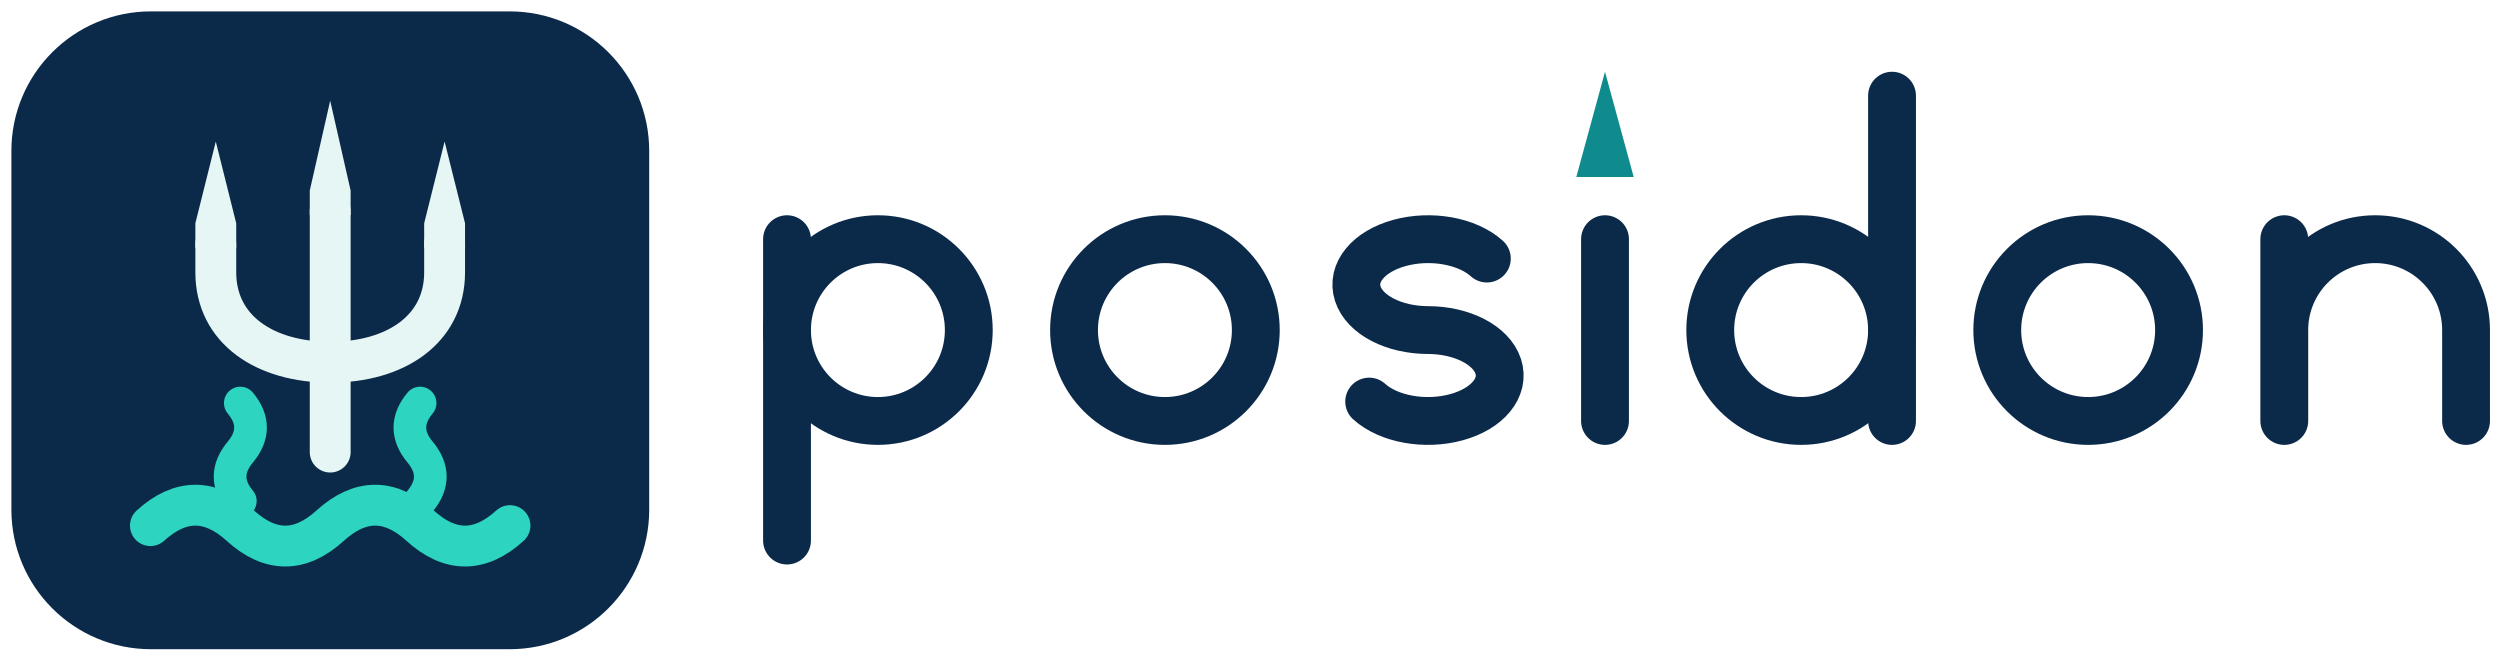
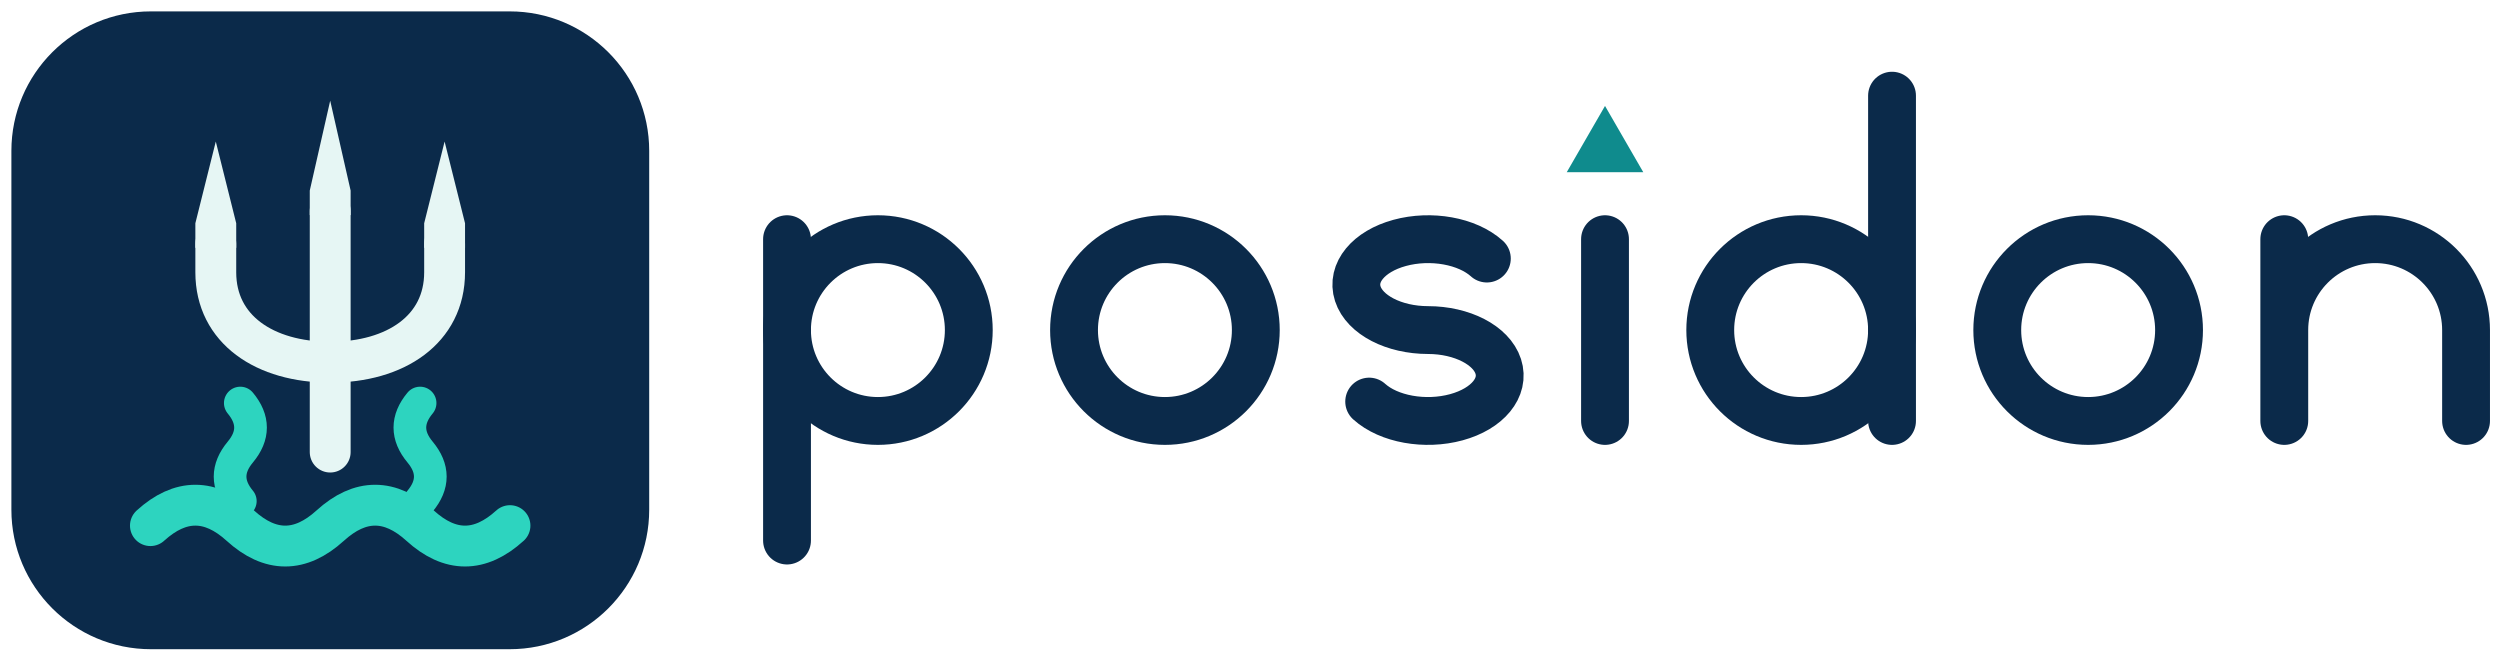
<svg xmlns="http://www.w3.org/2000/svg" viewBox="11 5 439 116" role="img">
  <g transform="translate(13 7) scale(0.875)">
    <rect width="128" height="128" rx="28" fill="#0B2A4A" />
    <g transform="translate(11.5 13) scale(0.82)">
      <g fill="none" stroke-linecap="round" stroke-width="10">
        <path stroke="#E6F6F4" d="M36 41v7c0 14 12 22 28 22s28-8 28-22v-7M64 33v59" />
        <path stroke="#2DD4BF" d="M20 110q11-10 22 0t22 0 22 0 22 0" />
        <path stroke="#2DD4BF" stroke-width="8" d="M42 104q-5-6 0-12t0-12M86 104q5-6 0-12t0-12" />
      </g>
      <path fill="#E6F6F4" d="M36 16l5 20v6H31v-6zM64 6l5 22v6H59v-6zM92 16l5 20v6H87v-6z" />
    </g>
  </g>
  <g transform="translate(145 17.6) scale(0.84)">
    <g fill="none" stroke="#0B2A4A" stroke-linecap="round" stroke-linejoin="round" stroke-width="10">
      <path d="M5 35v63" />
      <circle cx="24" cy="54" r="19" />
      <circle cx="84" cy="54" r="19" />
      <path d="M151.3 39.05A15 9.5 0 1 0 139 54a15 9.5 0 1 1-12.3 14.95" />
      <path d="M176 35v38" />
      <circle cx="217" cy="54" r="19" />
      <path d="M236 5v68" />
      <circle cx="277" cy="54" r="19" />
      <path d="M318 35v38m0-19a19 19 0 0 1 38 0v19" />
    </g>
-     <path fill="#0F8B8D" d="M176 0l6 22h-12z" />
+     <path fill="#0F8B8D" d="M176 7.144l8 13.856h-16z" />
  </g>
</svg>
